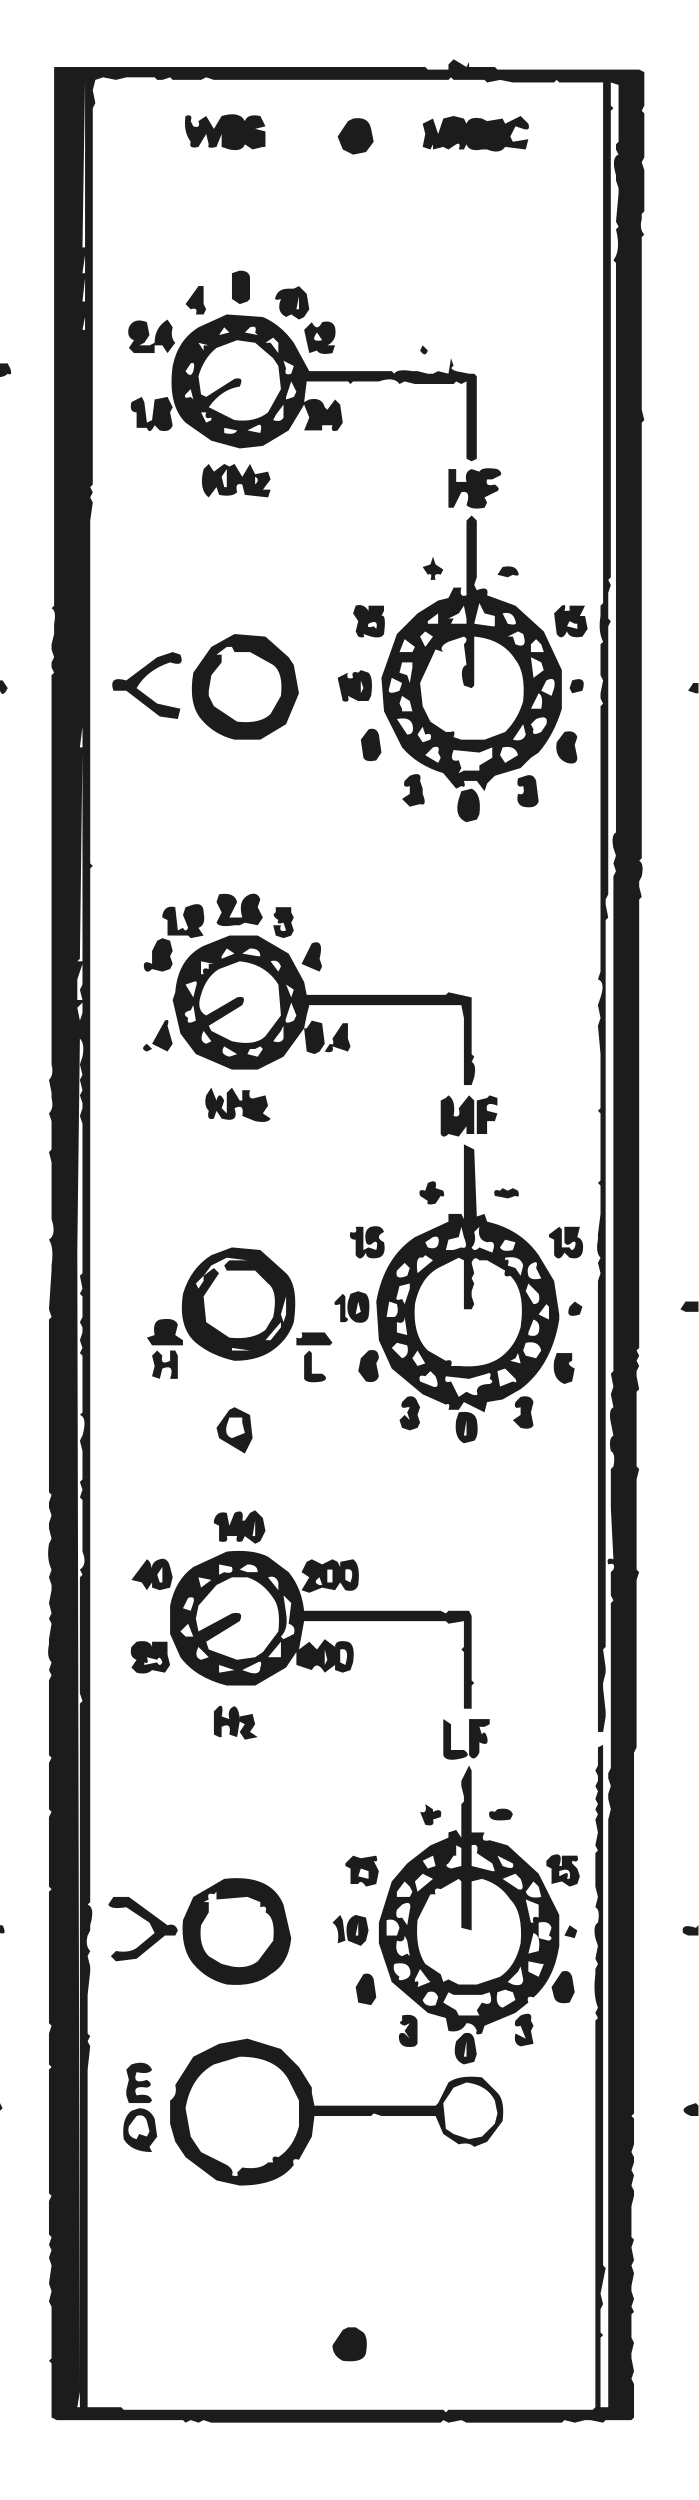
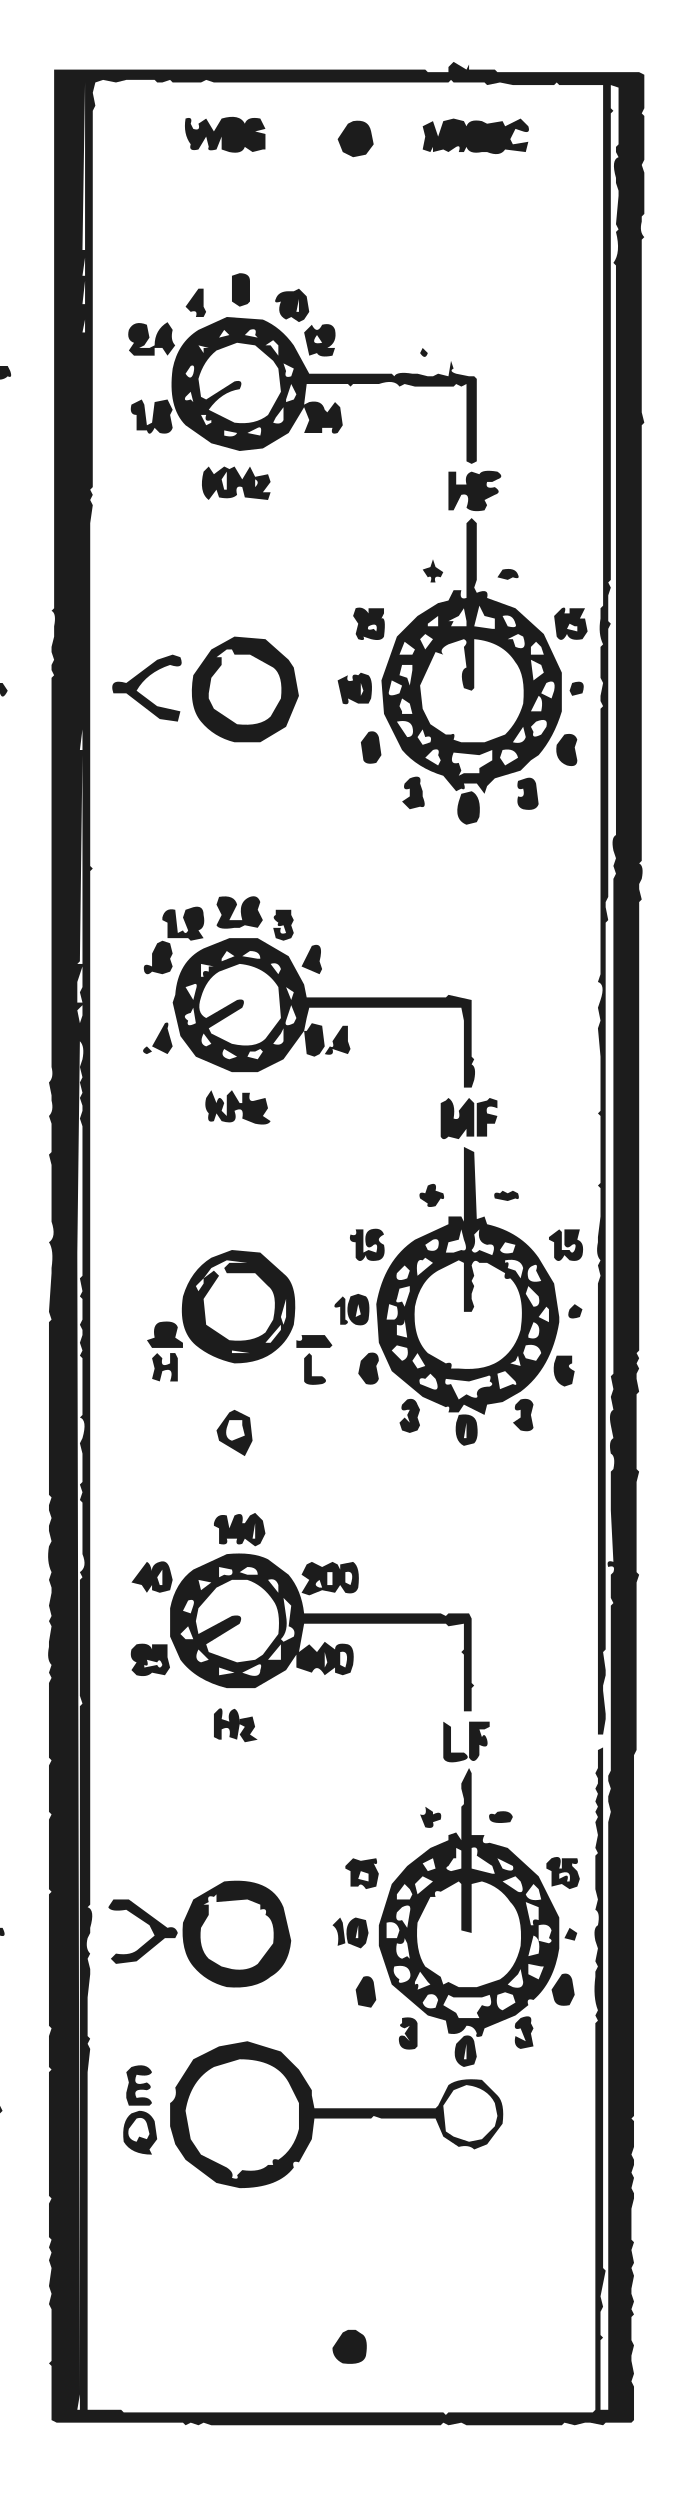
- <svg xmlns="http://www.w3.org/2000/svg" viewBox="0 0 271 970" data-from="Modules/FILTERS/M462C/MECHANICAL/1985 - M462C - 462-04-008 - STEREO EQUALIZER MODULE MODULE LAYOUT.jpg" data-kind="layout">
+ <svg xmlns="http://www.w3.org/2000/svg" viewBox="0 0 262 970" data-from="Modules/FILTERS/M462C/MECHANICAL/1985 - M462C - 462-04-008 - STEREO EQUALIZER MODULE MODULE LAYOUT.jpg" data-kind="layout">
  <defs>
    <clipPath id="c">
-       <rect width="271" height="970" />
+       <rect width="262" height="970" />
    </clipPath>
  </defs>
  <g clip-path="url(#c)">
-     <g transform="translate(-616 -506)" fill="#1c1c1c">
+     <g transform="translate(-616 -505)" fill="#1c1c1c">
      <path class="line" d="M792 529L797 532L798 530L798 532L808 532L809 533L811 533L864 533L866 534L866 547L865 549L866 550L866 565L866 567L865 569L866 572L866 588L865 589L865 591Q864 595 866 597L865 598L865 663L865 665L866 669L865 670L865 839L864 840Q866 841 865 846L864 848L864 850L865 854L864 855L864 1029L863 1030L864 1032L863 1034L864 1036L863 1038L863 1040L864 1045L863 1046L863 1061L863 1063L863 1075L864 1076L863 1080L863 1082L863 1115L864 1116L863 1119L863 1121L863 1184L862 1186L862 1188L862 1326L861 1327L862 1328L862 1338L861 1341L862 1343L862 1345L861 1348L862 1350L861 1354L862 1356L862 1358L861 1362L861 1364L861 1374L862 1375L861 1378L862 1383L861 1385L862 1388L861 1393L861 1395L862 1398L861 1401L862 1403L861 1404L861 1413L862 1415L861 1419L861 1421L862 1426L861 1429L862 1431L862 1444L861 1445L851 1445L850 1446L845 1445L843 1445L839 1446L835 1445L834 1446L799 1446L797 1446L795 1445L790 1446L788 1445L787 1446L698 1446L695 1445L693 1446L690 1445L688 1446L687 1445L638 1445L636 1444L636 1423L635 1422L636 1421L636 1401L635 1399L636 1395L635 1392L636 1385L635 1382L636 1379L635 1377L636 1374L635 1373L635 1360L636 1358L635 1357L635 1335L635 1333L635 1309L636 1308L635 1307L635 1295L636 1292L635 1291L635 1271L635 1269L635 1240L636 1239L635 1238L635 1213L635 1211L636 1209L635 1208L635 1192L635 1190L636 1188L635 1187L635 1158L636 1156L635 1154L636 1151Q634 1149 635 1144L635 1142L636 1136L635 1134L636 1132L635 1128L636 1123L636 1121L635 1118L636 1115Q634 1111 635 1105L636 1103L635 1099L635 1097L636 1094L635 1091L635 1089L636 1086L635 1085L635 1070L635 1068L635 1018L636 1017L635 1014L636 999L636 997Q637 990 635 987Q638 985 636 979L636 977L636 957L635 953L636 952L636 943L636 941L635 938Q637 936 636 932L636 930L635 925Q637 923 636 919L636 917L636 768L637 767L636 765L636 763L637 761L636 758L636 756L637 752L637 748Q638 743 636 742L637 741L637 532L781 532L782 533L784 533L790 533L790 531L792 529ZM656 536L653 537L652 541L653 546L652 548L652 694L651 695L652 697L651 699L652 701L651 708L651 710L651 841L652 842L651 843L651 1142L651 1144L651 1244L650 1245Q653 1246 651 1253L651 1255L650 1257Q649 1261 651 1263L650 1265L651 1269L651 1271L650 1280L650 1282L650 1295L651 1296L650 1298L651 1300L650 1309L650 1311L650 1440L651 1440L659 1440L663 1440L664 1441L788 1441L789 1442L790 1441L846 1441L847 1440L847 1290L848 1289L847 1287L848 1285Q846 1280 847 1272L847 1270L848 1268L847 1266L848 1261L847 1258Q846 1253 848 1252Q849 1247 847 1246L848 1242L847 1238L847 1225L848 1224L847 1222L848 1217L847 1212L848 1210L847 1208L848 1206L847 1204L848 1201L847 1199L848 1197L848 1195L847 1193L848 1191L848 1184L850 1183L850 1385L851 1386L849 1396L850 1400L849 1402L849 1411L850 1412L849 1413L849 1440L852 1440L852 1214L852 1212L853 1208L852 1204L852 1202L853 1199L852 1196L852 1194L853 1192L853 1128L854 1127L853 1125L853 1116L854 1115Q855 1112 852 1113Q851 1110 854 1111L853 1091L853 1089L853 1076L854 1075Q855 1070 853 1069Q852 1064 854 1063L853 1058Q852 1053 854 1052L853 1047L854 1044L853 1039L854 1038L854 846L855 844L854 841L855 838L854 835Q853 830 855 829L855 608L854 607Q857 603 855 595L856 594L855 592L856 581L856 579L855 576L855 574Q853 567 856 566L855 564L855 562L856 561L856 553L856 551L856 539L853 538L853 547L854 548L853 549L853 709L853 711L853 730L852 731L853 733L852 736L852 746L853 747L852 749L852 853L851 855L851 857L852 862L851 863L851 1128L851 1130L851 1145L850 1146L851 1153L851 1155L850 1159L850 1161L851 1170L851 1172L850 1178L848 1178L848 1005L848 1003L849 1000L848 996L849 994Q847 992 848 987L848 985L849 977L849 975L849 966L848 965L849 964L849 956L849 954L849 938L848 937L849 936L849 917L849 915L848 904L849 901L848 896L849 893Q851 887 848 886L849 883L849 780L850 779L849 777L849 775L850 770L849 768L849 756L850 755Q848 751 849 745L849 741L850 740L850 538L833 538L832 537L831 538L817 538L815 538L810 537L805 538L804 537L792 537L791 536L790 537L701 537L699 537L696 536L694 537L683 537L682 536L679 537L677 537L676 536L667 536L665 536L661 537L656 536ZM649 537L648 602L649 602L649 537ZM649 605L648 612L649 612L649 605ZM649 614L648 623L649 623L649 614ZM649 629L648 634L649 634L649 629ZM648 788L647 796L648 796L648 788ZM648 798L647 878L646 879L648 879L648 798ZM648 880L646 886L646 894L648 894L647 890L648 888L648 886L648 880ZM648 895L646 897L647 902L648 899L648 895ZM647 909L646 991L646 993L647 1433L647 1167L648 1166L647 1163L647 1141L647 1139L647 1118L648 1117L647 1115Q650 1113 648 1108L648 1106L648 1088L647 1087L648 1084L647 1081L648 1080L648 1071L648 1069L647 1065L648 1063Q650 1056 647 1055L648 1054L648 1046L648 1042L648 1032L647 1031L648 1029L647 1026L648 1023L648 1021L647 1019L648 1017L648 1009L647 1008L648 1006L647 1001L648 1000L648 942L647 939L648 936L648 934L647 931L648 929L647 925L648 923L647 919L648 916Q649 911 647 909ZM647 1434L646 1440L647 1440L647 1434ZM299 623Q309 622 316 624L326 633L330 639L331 644L334 646L345 646L347 645L348 646L477 646L478 647L480 646L484 647L486 646L487 647L619 647L620 649Q621 652 619 651Q617 653 613 652L612 651L602 651L597 652L596 651L501 651L500 650L497 651L493 650L491 650L370 650L369 649Q367 652 361 650Q359 648 354 649L352 650L347 649L332 650L330 660L322 670L312 675L302 675Q290 673 284 665L279 654L279 644Q281 634 288 629L299 623ZM299 744L310 744L322 750L330 763L331 769Q335 767 345 768L347 769L349 768L350 769L453 769L454 770L617 770L619 773Q617 777 616 774L519 774L515 773L513 774L511 773Q509 776 503 774Q501 772 497 773L495 773L391 773L390 772L389 773L377 773L375 772L370 773L366 773L357 772L355 772L349 773L346 772Q342 774 336 773L331 772Q330 785 321 791L311 796L300 796L292 793L283 787L278 777L277 769L280 758L288 749L299 744ZM300 864Q309 863 315 866L324 874L329 882L330 888L332 889L342 889L343 888L344 889L566 890L567 891L569 891L572 890L588 890L591 891L593 890L596 891L598 890L601 891L607 890L610 891L612 891Q617 890 615 894L552 894L549 893L546 894L544 893L541 894L539 893L537 894L535 893L533 894L532 893L357 893L356 892L355 893L342 893L338 892L333 893Q331 891 330 894L329 901L321 911Q314 918 299 916Q287 913 281 905L278 899L277 887Q279 874 288 869L300 864ZM301 1226Q310 1225 315 1228L322 1233L328 1242L330 1251L433 1251Q434 1254 440 1252L442 1252L534 1252L536 1253L538 1253L541 1252L542 1253L577 1253L580 1252L582 1253L617 1253Q619 1257 616 1256L612 1257L611 1256L452 1256L450 1255L448 1256L444 1255L442 1256L438 1255L435 1256Q433 1253 427 1255L425 1256Q423 1253 417 1255L415 1256L413 1255L411 1255L394 1255L393 1256L392 1255L330 1255L329 1258L330 1260L324 1270L320 1274Q313 1280 299 1278L293 1276L285 1271L278 1259L278 1246Q281 1236 289 1231L301 1226ZM301 1295Q317 1296 324 1307L329 1320L335 1321L575 1321L578 1322L579 1321L589 1321L590 1322L616 1322L617 1324L616 1325L455 1325L453 1325L445 1324L441 1325Q439 1323 435 1324L431 1325L426 1324L424 1325Q422 1322 416 1324L414 1324Q407 1322 406 1325Q404 1323 400 1324L398 1324L330 1324L328 1326Q327 1337 320 1342Q313 1348 301 1348Q288 1346 282 1339L276 1327L276 1316Q278 1306 286 1301L293 1297L301 1295Z" />
      <path class="text" d="M688 551Q691 550 690 553L691 555Q694 556 693 553L696 551L699 556L702 551Q709 549 711 553Q712 550 717 551L719 555L715 556L719 557L719 563L718 563L714 564L711 562Q710 565 705 564L702 563L702 558L700 563Q696 564 697 562L696 558L693 563Q689 564 690 561Q687 557 688 551ZM792 551L796 552L797 554Q798 551 803 552L805 553L811 552L812 554L818 551L821 554Q822 557 819 556L816 555L814 559L815 561L821 560L820 564L812 563Q810 566 805 564L803 564Q798 565 797 562L796 564L794 564Q795 561 793 562L790 564L788 563L784 564L784 562L783 564L780 563L781 558L780 554L784 552L786 558L788 552L792 551ZM697 686L699 689L703 686L705 687L707 686L710 691L713 686L715 690L720 689L721 692L718 696L721 696L720 699L711 698L710 694Q707 693 708 697Q706 699 701 698L700 695L697 699Q693 696 695 688L697 686ZM704 688L702 691L703 695L704 695L704 688ZM715 691L715 695L715 694Q717 692 715 691ZM701 853Q707 852 708 856L705 862L710 862Q708 855 713 853Q716 852 717 855L716 858L718 862L716 865L711 864L709 865L707 865Q701 866 700 864L702 860L700 856L701 853ZM698 928L700 933Q701 929 703 933L702 936L704 938L704 930L706 928L709 933L710 933L710 929L713 929Q712 933 715 932L719 931L720 935L718 938L721 940Q720 942 715 941L710 939Q711 934 707 936Q709 942 702 940L700 937L699 940Q696 941 697 937Q695 935 696 931L698 928ZM790 931Q793 933 792 939Q795 940 794 936L798 931L800 933L800 946L797 946L797 943L794 947L790 946Q788 948 787 946L787 933L789 932L790 931ZM806 931L809 932L809 935Q804 933 805 937L809 938L808 941L805 941L805 946L801 946L801 933L805 932L806 931ZM715 1092L718 1095L719 1100L717 1104L715 1105L711 1102L710 1104Q707 1105 708 1102L704 1102Q705 1105 701 1104L701 1098L699 1097L699 1096Q700 1092 704 1093L705 1098L707 1093Q711 1091 710 1096L711 1096L713 1093L715 1092ZM715 1096L714 1102L715 1102L715 1096ZM737 1111L741 1113L745 1111L747 1112L748 1114L748 1112L753 1111Q756 1113 755 1121Q754 1124 750 1123L748 1120L746 1123L741 1122L736 1124L733 1123L736 1118L733 1116L735 1112L737 1111ZM743 1115L743 1120L745 1120L745 1115L743 1115ZM750 1115L750 1119L752 1120Q754 1114 750 1115ZM740 1118Q737 1120 740 1121L741 1121L740 1118ZM701 1168Q703 1167 702 1172L705 1173Q704 1169 707 1168Q709 1169 709 1174L709 1172L714 1171L715 1175L713 1178L716 1180L711 1181L709 1178L711 1175L709 1174L708 1180L705 1179Q706 1174 702 1176L702 1180L701 1180L699 1179L699 1170L701 1168Z" />
-       <path class="tb" d="M753 552Q759 551 760 556L761 561L758 565L753 566L749 564L747 559L751 553L753 552ZM709 611Q713 611 713 614L713 622L712 623L709 624L706 622L706 612L709 611ZM693 617L695 617L695 624L696 626L695 628L692 628Q693 625 690 626L688 624L693 617ZM732 617L735 620L736 626L734 629L732 630L729 628L727 629Q723 627 725 622Q722 623 723 621Q724 618 728 618L730 618L732 617ZM732 621L731 626L732 626L732 621ZM704 628L718 629Q725 632 730 639L736 650L768 650L769 651Q770 649 776 650L778 650L782 651L784 651L786 650L790 651L791 645L792 648Q790 649 793 650L798 651L800 651L801 652L801 684L799 685L797 684L797 654L795 655L793 654L792 655L779 655L777 655L773 654L771 655Q769 652 763 654L761 654L753 654L752 655L751 654L735 654L734 662L736 661Q741 660 742 664L743 665L746 661L748 663L749 670L747 673Q744 674 745 671L743 671L741 671L741 673L734 673L736 668L734 663L728 673L718 679L709 680L698 677L688 670Q681 663 683 648Q685 638 693 633L704 628ZM703 633L701 636L705 635L703 633ZM713 633L711 635L716 636L715 635Q716 632 713 633ZM722 637L719 639L721 639L724 643L724 639L722 637ZM708 638L700 641Q695 645 693 652L694 659L696 660L707 653Q711 652 709 656Q702 657 697 664L707 669Q715 670 720 666L725 657L724 648L722 645L715 639L708 638ZM693 639L695 642L695 640L697 640L693 639ZM726 646L727 649Q726 652 729 651L730 648L726 646ZM690 647L688 650Q690 653 691 650Q692 646 690 647ZM729 654L727 660L727 661L730 660L731 658L729 654ZM690 657L688 659Q687 661 690 660L691 661L690 657ZM726 663L723 667L722 669Q725 670 726 668L726 663ZM694 666L696 670L698 669L698 668Q695 669 696 666L694 666ZM716 671L712 673L717 674Q718 670 716 671ZM703 672L703 674Q707 675 708 673L703 672ZM681 630L683 633Q682 637 684 639L681 643L679 640L676 640L676 643L668 643L666 641L668 638Q665 637 666 633Q668 629 673 631L674 636L672 639L670 640L674 640L676 639Q676 633 681 630ZM737 631Q739 635 741 631Q745 630 746 633Q747 638 743 640L746 640L745 643Q740 644 739 642L736 643L734 634L737 631ZM739 635Q736 639 741 638L739 635ZM780 640L782 642Q781 645 779 642L780 640ZM671 660L672 662L673 670L675 669L676 661L681 660L683 664L682 666L683 671Q682 674 678 673L676 671Q674 675 673 672L669 672L669 666Q666 666 667 662L671 660ZM790 688L793 688L793 693L797 693Q796 689 799 688L802 689Q803 687 809 688Q812 690 809 691L807 692L805 692Q804 695 808 694Q811 696 808 697L804 699L805 701L804 703Q799 704 797 702Q799 696 795 697L792 703L790 703L790 688ZM799 706L801 708L801 730L800 733L801 735Q806 733 805 737L816 741L827 751L834 766L834 781Q831 791 825 798L822 800L818 804L808 807L805 810L804 813L801 809L796 809Q797 812 795 811L793 812L788 806Q778 803 772 796L765 782L764 769L770 752L778 744L786 739L790 738L792 734L795 734Q794 738 797 737L797 708L799 706ZM802 740L800 748L807 749L808 749L808 745L804 744L802 740ZM796 741L794 744L790 746L792 746L791 748L797 748L797 746L796 741ZM786 744L782 747L782 748L786 748L786 744ZM811 744L813 748Q817 749 816 747Q815 743 811 744ZM781 751L779 753L781 757L784 753L781 751ZM817 751L813 753L815 753L816 756Q821 758 819 752L817 751ZM796 753L790 755Q786 757 788 759L785 758L779 771L780 780L783 786L789 790L791 790Q793 789 792 792L795 793L804 793L812 790Q817 785 819 778Q820 767 816 762Q811 754 800 753L800 772L799 773L796 772Q794 765 797 764L796 756Q798 754 796 753ZM773 754L771 759L776 759L777 757L773 754ZM824 754L822 756L822 759L827 759L826 756L824 754ZM822 761L823 769L827 766L826 763L822 761ZM772 763L771 767L774 768L775 771L776 765L776 763L772 763ZM768 769L767 773Q766 776 771 774L772 771L768 769ZM828 770L826 774L830 776L831 773Q832 768 828 770ZM825 775L822 781L826 781Q827 776 825 775ZM772 776L771 779L772 781L772 782L776 782L775 778L772 776ZM770 785L774 791Q777 791 776 787Q775 784 770 785ZM824 785L822 787L823 789Q822 792 826 790L828 787Q829 783 824 785ZM819 787L815 793Q819 794 820 791L819 787ZM780 788L778 791L780 794L783 793Q784 790 781 791L780 788ZM784 796L781 799L786 802L787 800L786 798Q787 795 784 796ZM807 796L802 798L792 797Q790 802 794 801L795 804L794 806L796 805L802 805L802 803L807 800L807 796ZM811 796L810 799L812 802L817 799Q816 795 811 796ZM784 722L785 725L788 727L787 729Q784 728 785 731L783 731Q784 728 782 729L780 726L783 725L784 722ZM811 726Q816 725 817 728Q818 730 815 729L813 730L809 729L811 726ZM754 741Q757 740 759 743L759 741L765 741L765 743L764 745Q766 744 765 752Q764 754 760 753L757 752Q758 754 755 753L754 751L755 747L753 744L754 741ZM759 748Q758 750 761 749L762 750Q763 746 759 748ZM834 741Q836 740 835 743L837 743L837 741L843 741L841 745L843 745L844 750L842 753Q837 754 836 751Q834 755 832 752L831 744L834 741ZM837 747L836 749L840 750L840 748L839 748L837 747ZM1194 748Q1215 746 1222 760L1226 770L1226 780L1222 789L1215 796Q1208 802 1195 800Q1184 797 1178 790Q1174 785 1173 777L1161 776L1159 776L1015 776L1014 775Q1012 777 1008 776L1006 775L1004 776L1001 775Q999 777 995 776L992 775L990 776L987 775L983 776L980 775L976 776L975 775L886 775L883 774L885 771L931 771L934 772L938 771L940 771L953 772L955 772L1136 772L1137 773L1138 772L1151 772L1153 772L1159 773L1162 772L1166 773L1168 773L1173 772L1173 767L1182 754L1194 748ZM707 752L719 753L728 761L730 764L732 775L727 787L717 793L707 793Q699 791 694 785Q689 779 691 767L698 757L707 752ZM704 757L700 760L702 760L702 763L698 768L697 774L697 776L699 780L708 786Q717 787 721 783L725 776Q726 767 722 764L713 759L707 759L706 757L704 757ZM683 759L686 760Q688 765 682 763Q673 766 669 773L677 779L686 781L685 785L678 784L665 774L660 774Q658 768 665 770L677 761L683 759ZM756 766L759 767Q761 769 760 776L759 778L755 778L751 776Q752 779 749 778L747 769L751 767Q750 770 753 769Q752 766 755 767L756 766ZM756 770L756 775L757 773L756 770ZM838 770Q844 768 842 774L838 775L837 773L838 770ZM759 789Q762 788 763 791L764 798L762 801Q758 802 757 800L756 793L759 789ZM835 790Q839 789 840 792L839 795L840 800Q840 803 836 802Q831 800 832 794L835 790ZM775 807Q780 805 779 809L780 812L780 814Q782 819 779 818L775 819L772 816L775 814L775 811Q772 812 773 809L775 807ZM820 807Q823 806 824 809L825 817Q824 820 819 819Q816 818 817 814Q820 815 819 811Q816 812 817 808L820 807ZM799 812Q803 814 802 822L801 824L797 825Q792 823 794 816L795 813L799 812ZM691 857Q695 856 695 860Q696 865 693 866L695 869L690 870L689 869L681 869L681 863L679 862L679 861Q680 857 684 858L685 867L687 866Q688 868 689 866L687 861L688 858L691 857ZM723 858L729 858L729 860L730 862L729 864L730 867L729 869L726 870L723 869L722 865L725 865Q724 868 727 867L726 864Q723 865 724 863Q721 861 723 860L723 858ZM705 869L716 869L728 876L734 887L735 892L789 892L790 891L799 893L799 915L800 916L799 918Q801 919 800 924L799 927L796 927L796 901L795 896L736 896L735 900L734 905L735 905L737 902L741 903L742 911L740 914L738 915L735 914L734 905L726 916L716 921L706 921L692 915L686 907L683 894L684 891Q685 878 695 873L705 869ZM704 874L702 877L702 878L707 876L704 874ZM713 874L710 876L716 877L717 877Q717 874 713 874ZM694 879L694 884L695 884Q694 881 697 882L697 880L699 880L694 879ZM709 879L701 882Q696 885 694 892Q692 898 696 900L708 893Q712 892 710 896L697 904L698 906L706 910Q715 912 719 908L725 900L724 888Q719 880 709 879ZM721 879L724 883L725 881Q724 878 721 879ZM691 887L688 888L691 893L692 889Q693 886 691 887ZM727 888L729 893L730 890L727 888ZM729 895L727 901Q726 904 730 902L731 900L729 895ZM691 896L690 898Q686 899 689 901Q688 904 692 902L691 896ZM726 904L725 906L722 910Q725 911 726 909L726 904ZM695 906Q693 910 696 911L698 910L695 906ZM703 912Q701 915 705 916L708 915L703 912ZM717 912L715 913L713 913L712 915L716 916L718 913L717 912ZM679 870L682 871L683 875L682 877L683 880L682 882L679 883L675 882Q673 884 672 882Q671 878 675 880L675 877L675 875L677 871L679 870ZM737 872Q742 870 740 878L741 881L740 883L733 880L737 872ZM680 902Q682 901 681 904L683 911L681 914L675 911L680 902ZM749 903L751 903L751 909L752 912L751 914L745 912Q746 915 742 914L744 911Q746 912 745 909L749 903ZM673 911L675 913L673 914Q670 913 673 911ZM796 950L800 952L801 978L804 977L805 980Q818 983 825 993L831 1003L833 1016L833 1018Q830 1036 818 1045L811 1049L805 1050L804 1054L796 1050L794 1053L790 1053Q791 1050 789 1051L780 1047L768 1037L763 1026L762 1011Q765 994 777 986L790 980L790 977L795 977L796 979L796 950ZM795 982L794 986L790 987L789 991L792 991L795 990Q798 991 796 986L795 982ZM802 982L800 984Q801 988 799 990Q800 992 802 990L807 992Q809 987 805 988Q801 987 802 982ZM784 986L781 988L782 990Q785 991 786 989Q787 985 784 986ZM812 987L810 990Q811 992 815 991L816 988L812 987ZM781 993L780 994Q777 993 778 1000L784 995L781 993ZM794 994L786 998Q779 1002 777 1012Q776 1024 782 1030L789 1034Q792 1033 791 1036L794 1036Q805 1037 811 1032Q816 1028 818 1021Q820 1007 814 1001Q811 1002 812 999L805 995L802 995Q800 993 799 996L800 1000L799 1002L800 1004L799 1007L799 1009L800 1012L799 1014L796 1014L796 995L794 994ZM812 994L812 995Q814 994 813 997L816 998L818 1001L819 997Q818 993 812 994ZM773 996L770 999Q769 1003 774 1001L775 998L773 996ZM823 996Q820 997 821 1001Q822 1003 826 1002L824 998Q825 995 823 996ZM775 1004L771 1005L770 1009Q769 1011 772 1010L773 1012L775 1006L775 1004ZM821 1004L820 1007L823 1012Q826 1012 825 1008L821 1004ZM767 1011L766 1017L769 1017Q771 1016 770 1012L767 1011ZM828 1012L825 1016L829 1018L829 1013L828 1012ZM773 1017Q773 1020 770 1019L770 1023L774 1024L773 1017ZM823 1018L821 1023L821 1024Q824 1025 825 1023Q826 1019 823 1018ZM770 1027L768 1029L772 1033Q775 1032 774 1028L770 1027ZM820 1027L819 1030L820 1032L824 1033L826 1030Q825 1026 820 1027ZM778 1030L776 1033L778 1036L781 1035L778 1030ZM817 1031L816 1033L814 1034L818 1035L817 1031ZM812 1037L809 1038L810 1044L815 1042Q817 1043 816 1041L812 1037ZM783 1038L781 1040Q778 1039 779 1042L784 1044Q787 1045 785 1040L783 1038ZM805 1039L798 1041L789 1040Q788 1043 791 1042L794 1048L797 1046L799 1047Q802 1048 801 1046Q801 1043 806 1043Q808 1042 806 1041Q807 1038 805 1039ZM782 965Q786 963 785 967L788 968Q789 971 787 970L785 973Q781 974 782 972L779 970Q778 967 781 968L782 965ZM811 967L813 968L815 967L817 968Q818 971 816 970L813 971L808 970Q807 967 810 968L811 967ZM754 982L757 982L757 991L759 990L762 991Q763 987 761 988Q759 990 758 988Q757 983 760 982Q764 981 765 984Q761 986 765 988Q766 993 763 994Q758 995 758 992Q756 996 754 993L754 987Q751 987 752 984Q755 985 754 982ZM833 982L834 983L834 990L837 990Q838 992 839 990Q840 987 838 988Q836 990 835 988L835 982L841 982L840 986Q843 987 842 992Q841 995 837 994L835 992Q833 996 831 993L831 987L829 986L829 985L833 982ZM1196 988L1204 988Q1205 991 1210 990L1219 998Q1225 1005 1225 1019Q1222 1029 1216 1035L1207 1040L1198 1041L1187 1038L1176 1029L1172 1017L1147 1017L1146 1016L1144 1017Q1142 1015 1137 1016L1132 1017L1131 1016L999 1016L995 1015L994 1016L984 1016L982 1015L981 1016L967 1016Q965 1014 960 1015L957 1016L956 1015L882 1015L880 1014L882 1011L912 1011L913 1012L915 1011L917 1012Q918 1010 924 1011L925 1012L1074 1012L1077 1013L1080 1012L1089 1013L1091 1013L1172 1013Q1172 1013 1172 1009Q1174 999 1182 994L1196 988ZM706 990L717 991L727 1000Q732 1005 730 1019Q728 1025 723 1029Q717 1034 707 1034Q698 1032 692 1027Q685 1021 687 1008Q690 998 698 993L706 990ZM704 994L698 997L695 1001L699 998L701 1000L695 1009L696 1019L705 1025Q714 1026 719 1022L722 1017Q724 1007 720 1004L715 999L704 999L703 997L705 995L712 995L704 994ZM695 1001L692 1004L693 1006L695 1003L695 1001ZM727 1009L725 1016L726 1019L727 1016L727 1009ZM725 1019L719 1026L721 1026L725 1021L725 1019ZM706 1029L706 1030L713 1030L706 1029ZM755 1007L758 1008Q760 1010 759 1017Q758 1020 754 1019Q750 1017 751 1011L752 1008L755 1007ZM755 1011L754 1016L756 1015L755 1011ZM749 1008L750 1009L750 1017Q752 1018 750 1019L748 1019L748 1012Q745 1013 746 1011L749 1008ZM839 1011L842 1013L841 1016Q835 1018 837 1013L839 1011ZM678 1018Q684 1017 685 1020L684 1024L687 1026L687 1028L675 1028L673 1025L676 1024Q675 1019 678 1018ZM733 1023L742 1023L745 1027L744 1028L731 1028L731 1025Q734 1026 733 1023ZM677 1030L679 1032Q678 1036 682 1034L682 1030L684 1030L685 1032L685 1041L682 1041Q684 1035 679 1037L678 1041L675 1040L676 1036L675 1032L677 1030ZM736 1030L737 1031L737 1039L741 1039Q744 1041 741 1042Q735 1043 734 1041L734 1032L736 1030ZM759 1030Q763 1029 763 1033L762 1035L763 1040Q762 1043 758 1042L755 1038L756 1033L759 1030ZM832 1031L838 1031L838 1034Q835 1035 839 1037L838 1042L835 1043Q830 1041 831 1034L832 1031ZM774 1048Q777 1047 778 1050L779 1052L778 1055L779 1058L778 1060L775 1061L772 1060L771 1057L773 1055L775 1057L774 1054L775 1052L774 1052Q771 1053 772 1050L774 1048ZM818 1048Q822 1047 823 1050L822 1054L823 1059Q822 1061 818 1060L815 1057L818 1055L818 1052Q815 1053 816 1050L818 1048ZM707 1052L713 1055L714 1064L711 1070L701 1064L700 1060L705 1053L707 1052ZM705 1056L704 1059Q703 1063 706 1064L711 1062L710 1058L710 1056L705 1056ZM794 1054Q800 1053 801 1057Q802 1063 800 1065L796 1066Q792 1064 793 1057L794 1054ZM797 1057L796 1063L797 1063L797 1057ZM704 1108Q714 1107 720 1110L728 1116Q733 1122 734 1131L787 1131L789 1132L790 1131L798 1131L799 1133L799 1158L800 1159L799 1160L799 1169L796 1169L796 1161L796 1159L796 1147L795 1146L796 1145L796 1135L790 1136L789 1135L734 1135L732 1146L736 1143L738 1145L739 1146L742 1142L746 1145Q746 1142 751 1143Q754 1144 753 1151L752 1154L749 1155L746 1154L746 1152L742 1155Q739 1150 737 1154L731 1152L731 1147L727 1153L715 1160L704 1160Q692 1157 686 1149L682 1140L682 1129Q684 1119 691 1114L704 1108ZM701 1113L701 1116L701 1117L703 1116Q707 1117 706 1114L701 1113ZM712 1113L709 1115L712 1116L716 1116Q716 1113 712 1113ZM693 1118L694 1122L698 1119L693 1118ZM706 1118L700 1121L693 1129L692 1134L693 1139L706 1132Q711 1131 709 1135L696 1143L697 1146L708 1150L715 1149L718 1147L724 1139Q725 1130 722 1126Q718 1120 712 1118L706 1118ZM720 1118L724 1123L724 1120Q723 1117 720 1118ZM726 1125L727 1132Q728 1138 725 1141L726 1142L730 1140Q731 1137 728 1136L729 1128L726 1125ZM689 1126L687 1130L690 1131L691 1128Q692 1125 689 1126ZM689 1136L686 1139L688 1141L691 1141L689 1136ZM725 1143L720 1149L725 1149L725 1143ZM693 1145Q691 1149 694 1150L697 1149L693 1145ZM742 1146L742 1152L743 1150L742 1146ZM748 1146L748 1151L750 1152Q752 1145 748 1146ZM716 1151L710 1154L713 1155Q717 1156 717 1153Q718 1150 716 1151ZM701 1152L701 1155L707 1154L701 1152ZM673 1111Q675 1112 675 1117Q674 1112 678 1111Q681 1110 682 1114L683 1118L682 1122L678 1123L675 1122L675 1120L673 1123L671 1120L667 1119L673 1111ZM679 1114L677 1117L678 1120L679 1120L679 1114ZM669 1143Q674 1142 675 1145L675 1143L681 1143L681 1146L681 1148L682 1152L680 1155L675 1154Q673 1156 669 1155L667 1153L669 1150Q666 1149 667 1145L669 1143ZM673 1149Q674 1152 672 1151L672 1152L677 1151Q678 1153 679 1151Q678 1148 677 1150L673 1149ZM788 1173L791 1175L791 1177L791 1185L796 1185Q799 1187 796 1188Q789 1190 788 1187L788 1173ZM798 1173L806 1173L806 1175L804 1176L802 1176L803 1179Q804 1177 805 1180Q806 1184 802 1182L802 1186Q800 1190 798 1187L798 1173ZM798 1191L799 1193L799 1217L804 1217Q802 1221 806 1220L813 1222L825 1233L833 1249L833 1261Q831 1274 823 1281Q820 1280 821 1283L816 1287L804 1292L803 1295Q800 1296 801 1294Q800 1291 797 1291Q795 1295 790 1294L789 1289L782 1287L768 1275L763 1260L763 1252L768 1236L774 1229L783 1222L790 1219L790 1217L793 1216L795 1219L795 1206L796 1205L796 1203L795 1199L795 1197L798 1191ZM793 1222L793 1226L792 1226L790 1229Q788 1230 791 1231L795 1230L795 1223L793 1222ZM799 1222L799 1230L807 1232L808 1232L807 1229L801 1225Q802 1221 799 1222ZM784 1226L780 1228L782 1231L785 1230L784 1226ZM809 1226L811 1230Q816 1232 815 1229L809 1226ZM780 1233L777 1236L778 1240L784 1235L780 1233ZM816 1233L811 1235L817 1239Q820 1240 818 1235L816 1233ZM794 1235L787 1239Q784 1238 785 1241L783 1241L778 1251Q777 1262 781 1268L787 1272L788 1275L790 1274L794 1276L801 1276L810 1273Q816 1269 818 1260Q819 1248 814 1243Q810 1237 803 1235L799 1236L799 1255L795 1254L795 1236L794 1235ZM773 1236L770 1240L770 1242L775 1242L776 1240L775 1238L773 1236ZM823 1236L820 1240Q821 1243 826 1242L825 1238L823 1236ZM820 1243L822 1252L823 1252Q822 1249 825 1250L825 1245L820 1243ZM772 1245L770 1247Q769 1251 772 1250L774 1253L775 1247Q776 1243 772 1245ZM766 1251L766 1257L770 1257L771 1254Q770 1250 766 1251ZM825 1252L825 1258L829 1259Q831 1258 829 1257L830 1254Q829 1251 825 1252ZM823 1256L821 1264L825 1263Q826 1257 823 1256ZM773 1257Q773 1260 770 1259Q769 1264 772 1265L774 1264L775 1265L774 1259L773 1257ZM821 1267L821 1271L825 1273L827 1268L826 1268L821 1267ZM769 1268Q768 1271 771 1273Q770 1275 773 1274Q776 1273 775 1270Q774 1267 769 1268ZM818 1269L817 1271L813 1275L815 1276Q819 1277 819 1274L818 1269ZM779 1270L777 1274L777 1275Q779 1274 778 1277L783 1275L782 1274L779 1270ZM812 1278L809 1279Q808 1284 811 1285L816 1282L815 1279L812 1278ZM782 1279L780 1282Q781 1285 785 1284L786 1281Q785 1278 782 1279ZM790 1279L788 1283L793 1286L794 1288L802 1288L801 1286L803 1283Q808 1285 806 1279L803 1280L792 1280L790 1279ZM781 1206L784 1208L784 1209Q788 1207 787 1211L784 1212Q785 1215 781 1214L779 1209Q782 1210 781 1206ZM809 1208Q814 1207 815 1210L814 1212Q807 1213 806 1211Q805 1208 808 1209L809 1208ZM753 1226L756 1227L762 1226Q763 1229 761 1228L763 1232L762 1237L758 1238Q756 1235 755 1237L752 1237L752 1231L750 1230L750 1229L753 1226ZM756 1231L755 1234L759 1235L759 1232L756 1231ZM830 1226Q835 1224 833 1230L834 1230L834 1226L840 1226Q841 1229 838 1228L838 1229L840 1231L841 1234L840 1237L837 1238L834 1236L830 1237L830 1231L828 1230L828 1228L830 1226ZM833 1232L833 1234L835 1233Q837 1232 836 1235L837 1235Q838 1230 833 1232ZM1193 1231L1206 1231L1217 1239L1224 1251L1224 1263Q1221 1274 1212 1280L1204 1283L1195 1283Q1183 1281 1178 1274L1176 1271L1172 1259L1142 1259L1141 1258L1139 1258Q1132 1257 1129 1259L1127 1258L1125 1258L978 1258L977 1257Q975 1259 971 1258L966 1257L962 1258L960 1258L958 1257L883 1257L881 1256Q880 1252 886 1254L887 1253L897 1253L899 1254L902 1253L904 1254L909 1253L910 1254L1036 1254L1037 1255L1046 1255L1048 1255Q1054 1256 1058 1254L1060 1254L1062 1255L1065 1254L1068 1255L1070 1255L1172 1255L1172 1253Q1174 1242 1181 1237L1193 1231ZM703 1235Q721 1233 726 1245L729 1258Q728 1268 721 1272Q715 1277 704 1276Q696 1274 691 1268Q686 1262 687 1251L691 1242L703 1235ZM700 1240L699 1241Q696 1240 697 1243L695 1244L697 1244L697 1248L694 1253Q693 1261 697 1265L702 1268L706 1269Q712 1270 716 1267L722 1259Q723 1250 719 1248Q720 1245 717 1246L717 1244L712 1242L700 1243L700 1240ZM660 1242L666 1242L681 1253Q684 1252 685 1255L684 1257L680 1257L669 1266L661 1267L659 1265L661 1263Q667 1264 670 1261L676 1256L674 1252L665 1246Q659 1247 658 1245L660 1242ZM748 1249L749 1251L750 1259L747 1260Q748 1254 745 1252L748 1249ZM754 1249L758 1250L759 1255L758 1259L756 1261L751 1259Q749 1251 754 1249ZM755 1252L754 1257L755 1257L755 1252ZM837 1253L840 1255L839 1258L835 1257L837 1253ZM834 1271Q837 1270 838 1273L839 1279L837 1283Q832 1284 831 1281L830 1277L834 1271ZM757 1272Q760 1271 761 1274L762 1281L760 1284L755 1283L754 1277L757 1272ZM772 1288Q777 1287 778 1290L778 1299L777 1300Q772 1301 771 1298Q770 1294 773 1295L775 1297L773 1294L775 1291L773 1292Q770 1291 772 1290L772 1288ZM818 1288Q823 1286 822 1290L823 1292L822 1294L823 1299L818 1300Q815 1299 816 1295L820 1297L818 1292Q815 1293 816 1290L818 1288ZM796 1295Q799 1294 800 1297L801 1303L800 1306L796 1307Q791 1305 793 1298L796 1295ZM797 1298L796 1304L797 1304L797 1298ZM712 1297L725 1301L732 1308L737 1316L737 1318L738 1323L785 1323L786 1322L790 1314Q794 1311 803 1312L809 1318Q812 1321 811 1329L805 1337L800 1339Q798 1337 794 1338L788 1334L785 1327L764 1327L761 1326L760 1327L738 1327L737 1335L732 1344Q729 1343 730 1346Q724 1354 709 1354L700 1352L688 1343L684 1337L682 1330L682 1321Q685 1319 684 1315L691 1304L701 1299L712 1297ZM709 1304L699 1307Q690 1312 688 1324L690 1335L694 1341L704 1346Q707 1348 706 1350Q709 1351 708 1349L710 1347Q717 1348 720 1345L722 1345Q721 1342 724 1343Q730 1339 732 1331L732 1321L728 1313Q723 1304 709 1304ZM797 1314L792 1316L788 1322L789 1332L792 1334L798 1336L803 1335L808 1330L809 1326L808 1321Q805 1315 797 1314ZM1199 1299Q1214 1300 1220 1311L1225 1321L1225 1330Q1223 1340 1217 1345L1214 1347L1209 1350L1199 1352L1186 1348L1177 1341Q1173 1335 1172 1327L926 1327L925 1326L924 1327L908 1327L906 1326L905 1327L884 1327Q879 1325 883 1323L886 1322L887 1323L961 1323L962 1324L963 1323L974 1323L976 1324L979 1323L981 1323L993 1324Q994 1322 1000 1323Q1001 1326 1007 1324L1009 1324L1027 1324L1029 1323L1030 1324L1056 1324L1060 1324L1172 1324L1172 1321L1178 1308L1189 1301L1199 1299ZM667 1307Q673 1305 675 1309Q674 1311 669 1310Q667 1315 673 1313Q676 1315 673 1316Q667 1315 669 1319Q674 1318 675 1321L674 1322L666 1322L665 1319L665 1317L666 1313L665 1309L667 1307ZM670 1324Q674 1324 676 1328L677 1335L674 1339L675 1341Q667 1341 664 1336Q663 1328 667 1325L670 1324ZM669 1327L666 1331Q665 1335 669 1336L670 1334L673 1335L674 1333L673 1329Q672 1326 669 1327ZM751 1409L754 1409L757 1411Q759 1413 758 1419Q757 1423 749 1422Q745 1420 745 1416L749 1410L751 1409Z" />
+       <path class="tb" d="M753 552Q759 551 760 556L761 561L758 565L753 566L749 564L747 559L751 553L753 552ZM709 611Q713 611 713 614L713 622L712 623L709 624L706 622L706 612L709 611ZM693 617L695 617L695 624L696 626L695 628L692 628Q693 625 690 626L688 624L693 617ZM732 617L735 620L736 626L734 629L732 630L729 628L727 629Q723 627 725 622Q722 623 723 621Q724 618 728 618L730 618L732 617ZM732 621L731 626L732 626L732 621ZM704 628L718 629Q725 632 730 639L736 650L768 650L769 651Q770 649 776 650L778 650L782 651L784 651L786 650L790 651L791 645L792 648Q790 649 793 650L798 651L800 651L801 652L801 684L799 685L797 684L797 654L795 655L793 654L792 655L779 655L777 655L773 654L771 655Q769 652 763 654L761 654L753 654L752 655L751 654L735 654L734 662L736 661Q741 660 742 664L743 665L746 661L748 663L749 670L747 673Q744 674 745 671L743 671L741 671L741 673L734 673L736 668L734 663L728 673L718 679L709 680L698 677L688 670Q681 663 683 648Q685 638 693 633L704 628ZM703 633L701 636L705 635L703 633ZM713 633L711 635L716 636L715 635Q716 632 713 633ZM722 637L719 639L721 639L724 643L724 639L722 637ZM708 638L700 641Q695 645 693 652L694 659L696 660L707 653Q711 652 709 656Q702 657 697 664L707 669Q715 670 720 666L725 657L724 648L722 645L715 639L708 638ZM693 639L695 642L695 640L697 640L693 639ZM726 646L727 649Q726 652 729 651L730 648L726 646ZM690 647L688 650Q690 653 691 650Q692 646 690 647ZM729 654L727 660L727 661L730 660L731 658L729 654ZM690 657L688 659Q687 661 690 660L691 661L690 657ZM726 663L723 667L722 669Q725 670 726 668L726 663ZM694 666L696 670L698 669L698 668Q695 669 696 666L694 666ZM716 671L712 673L717 674Q718 670 716 671ZM703 672L703 674Q707 675 708 673L703 672ZM681 630L683 633Q682 637 684 639L681 643L679 640L676 640L676 643L668 643L666 641L668 638Q665 637 666 633Q668 629 673 631L674 636L672 639L670 640L674 640L676 639Q676 633 681 630ZM737 631Q739 635 741 631Q745 630 746 633Q747 638 743 640L746 640L745 643Q740 644 739 642L736 643L734 634L737 631ZM739 635Q736 639 741 638L739 635ZM780 640L782 642Q781 645 779 642L780 640ZM671 660L672 662L673 670L675 669L676 661L681 660L683 664L682 666L683 671Q682 674 678 673L676 671Q674 675 673 672L669 672L669 666Q666 666 667 662L671 660ZM790 688L793 688L793 693L797 693Q796 689 799 688L802 689Q803 687 809 688Q812 690 809 691L807 692L805 692Q804 695 808 694Q811 696 808 697L804 699L805 701L804 703Q799 704 797 702Q799 696 795 697L792 703L790 703L790 688ZM799 706L801 708L801 730L800 733L801 735Q806 733 805 737L816 741L827 751L834 766L834 781Q831 791 825 798L822 800L818 804L808 807L805 810L804 813L801 809L796 809Q797 812 795 811L793 812L788 806Q778 803 772 796L765 782L764 769L770 752L778 744L786 739L790 738L792 734L795 734Q794 738 797 737L797 708L799 706ZM802 740L800 748L807 749L808 749L808 745L804 744L802 740ZM796 741L794 744L790 746L792 746L791 748L797 748L797 746L796 741ZM786 744L782 747L782 748L786 748L786 744ZM811 744L813 748Q817 749 816 747Q815 743 811 744ZM781 751L779 753L781 757L784 753L781 751ZM817 751L813 753L815 753L816 756Q821 758 819 752L817 751ZM796 753L790 755Q786 757 788 759L785 758L779 771L780 780L783 786L789 790L791 790Q793 789 792 792L795 793L804 793L812 790Q817 785 819 778Q820 767 816 762Q811 754 800 753L800 772L799 773L796 772Q794 765 797 764L796 756Q798 754 796 753ZM773 754L771 759L776 759L777 757L773 754ZM824 754L822 756L822 759L827 759L826 756L824 754ZM822 761L823 769L827 766L826 763L822 761ZM772 763L771 767L774 768L775 771L776 765L776 763L772 763ZM768 769L767 773Q766 776 771 774L772 771L768 769ZM828 770L826 774L830 776L831 773Q832 768 828 770ZM825 775L822 781L826 781Q827 776 825 775ZM772 776L771 779L772 781L772 782L776 782L775 778L772 776ZM770 785L774 791Q777 791 776 787Q775 784 770 785ZM824 785L822 787L823 789Q822 792 826 790L828 787Q829 783 824 785ZM819 787L815 793Q819 794 820 791L819 787ZM780 788L778 791L780 794L783 793Q784 790 781 791L780 788ZM784 796L781 799L786 802L787 800L786 798Q787 795 784 796ZM807 796L802 798L792 797Q790 802 794 801L795 804L794 806L796 805L802 805L802 803L807 800L807 796ZM811 796L810 799L812 802L817 799Q816 795 811 796ZM784 722L785 725L788 727L787 729Q784 728 785 731L783 731Q784 728 782 729L780 726L783 725L784 722ZM811 726Q816 725 817 728Q818 730 815 729L813 730L809 729L811 726ZM754 741Q757 740 759 743L759 741L765 741L765 743L764 745Q766 744 765 752Q764 754 760 753L757 752Q758 754 755 753L754 751L755 747L753 744L754 741ZM759 748Q758 750 761 749L762 750Q763 746 759 748ZM834 741Q836 740 835 743L837 743L837 741L843 741L841 745L843 745L844 750L842 753Q837 754 836 751Q834 755 832 752L831 744L834 741ZM837 747L836 749L840 750L840 748L839 748L837 747ZM707 752L719 753L728 761L730 764L732 775L727 787L717 793L707 793Q699 791 694 785Q689 779 691 767L698 757L707 752ZM704 757L700 760L702 760L702 763L698 768L697 774L697 776L699 780L708 786Q717 787 721 783L725 776Q726 767 722 764L713 759L707 759L706 757L704 757ZM683 759L686 760Q688 765 682 763Q673 766 669 773L677 779L686 781L685 785L678 784L665 774L660 774Q658 768 665 770L677 761L683 759ZM756 766L759 767Q761 769 760 776L759 778L755 778L751 776Q752 779 749 778L747 769L751 767Q750 770 753 769Q752 766 755 767L756 766ZM756 770L756 775L757 773L756 770ZM838 770Q844 768 842 774L838 775L837 773L838 770ZM759 789Q762 788 763 791L764 798L762 801Q758 802 757 800L756 793L759 789ZM835 790Q839 789 840 792L839 795L840 800Q840 803 836 802Q831 800 832 794L835 790ZM775 807Q780 805 779 809L780 812L780 814Q782 819 779 818L775 819L772 816L775 814L775 811Q772 812 773 809L775 807ZM820 807Q823 806 824 809L825 817Q824 820 819 819Q816 818 817 814Q820 815 819 811Q816 812 817 808L820 807ZM799 812Q803 814 802 822L801 824L797 825Q792 823 794 816L795 813L799 812ZM691 857Q695 856 695 860Q696 865 693 866L695 869L690 870L689 869L681 869L681 863L679 862L679 861Q680 857 684 858L685 867L687 866Q688 868 689 866L687 861L688 858L691 857ZM723 858L729 858L729 860L730 862L729 864L730 867L729 869L726 870L723 869L722 865L725 865Q724 868 727 867L726 864Q723 865 724 863Q721 861 723 860L723 858ZM705 869L716 869L728 876L734 887L735 892L789 892L790 891L799 893L799 915L800 916L799 918Q801 919 800 924L799 927L796 927L796 901L795 896L736 896L735 900L734 905L735 905L737 902L741 903L742 911L740 914L738 915L735 914L734 905L726 916L716 921L706 921L692 915L686 907L683 894L684 891Q685 878 695 873L705 869ZM704 874L702 877L702 878L707 876L704 874ZM713 874L710 876L716 877L717 877Q717 874 713 874ZM694 879L694 884L695 884Q694 881 697 882L697 880L699 880L694 879ZM709 879L701 882Q696 885 694 892Q692 898 696 900L708 893Q712 892 710 896L697 904L698 906L706 910Q715 912 719 908L725 900L724 888Q719 880 709 879ZM721 879L724 883L725 881Q724 878 721 879ZM691 887L688 888L691 893L692 889Q693 886 691 887ZM727 888L729 893L730 890L727 888ZM729 895L727 901Q726 904 730 902L731 900L729 895ZM691 896L690 898Q686 899 689 901Q688 904 692 902L691 896ZM726 904L725 906L722 910Q725 911 726 909L726 904ZM695 906Q693 910 696 911L698 910L695 906ZM703 912Q701 915 705 916L708 915L703 912ZM717 912L715 913L713 913L712 915L716 916L718 913L717 912ZM679 870L682 871L683 875L682 877L683 880L682 882L679 883L675 882Q673 884 672 882Q671 878 675 880L675 877L675 875L677 871L679 870ZM737 872Q742 870 740 878L741 881L740 883L733 880L737 872ZM680 902Q682 901 681 904L683 911L681 914L675 911L680 902ZM749 903L751 903L751 909L752 912L751 914L745 912Q746 915 742 914L744 911Q746 912 745 909L749 903ZM673 911L675 913L673 914Q670 913 673 911ZM796 950L800 952L801 978L804 977L805 980Q818 983 825 993L831 1003L833 1016L833 1018Q830 1036 818 1045L811 1049L805 1050L804 1054L796 1050L794 1053L790 1053Q791 1050 789 1051L780 1047L768 1037L763 1026L762 1011Q765 994 777 986L790 980L790 977L795 977L796 979L796 950ZM795 982L794 986L790 987L789 991L792 991L795 990Q798 991 796 986L795 982ZM802 982L800 984Q801 988 799 990Q800 992 802 990L807 992Q809 987 805 988Q801 987 802 982ZM784 986L781 988L782 990Q785 991 786 989Q787 985 784 986ZM812 987L810 990Q811 992 815 991L816 988L812 987ZM781 993L780 994Q777 993 778 1000L784 995L781 993ZM794 994L786 998Q779 1002 777 1012Q776 1024 782 1030L789 1034Q792 1033 791 1036L794 1036Q805 1037 811 1032Q816 1028 818 1021Q820 1007 814 1001Q811 1002 812 999L805 995L802 995Q800 993 799 996L800 1000L799 1002L800 1004L799 1007L799 1009L800 1012L799 1014L796 1014L796 995L794 994ZM812 994L812 995Q814 994 813 997L816 998L818 1001L819 997Q818 993 812 994ZM773 996L770 999Q769 1003 774 1001L775 998L773 996ZM823 996Q820 997 821 1001Q822 1003 826 1002L824 998Q825 995 823 996ZM775 1004L771 1005L770 1009Q769 1011 772 1010L773 1012L775 1006L775 1004ZM821 1004L820 1007L823 1012Q826 1012 825 1008L821 1004ZM767 1011L766 1017L769 1017Q771 1016 770 1012L767 1011ZM828 1012L825 1016L829 1018L829 1013L828 1012ZM773 1017Q773 1020 770 1019L770 1023L774 1024L773 1017ZM823 1018L821 1023L821 1024Q824 1025 825 1023Q826 1019 823 1018ZM770 1027L768 1029L772 1033Q775 1032 774 1028L770 1027ZM820 1027L819 1030L820 1032L824 1033L826 1030Q825 1026 820 1027ZM778 1030L776 1033L778 1036L781 1035L778 1030ZM817 1031L816 1033L814 1034L818 1035L817 1031ZM812 1037L809 1038L810 1044L815 1042Q817 1043 816 1041L812 1037ZM783 1038L781 1040Q778 1039 779 1042L784 1044Q787 1045 785 1040L783 1038ZM805 1039L798 1041L789 1040Q788 1043 791 1042L794 1048L797 1046L799 1047Q802 1048 801 1046Q801 1043 806 1043Q808 1042 806 1041Q807 1038 805 1039ZM782 965Q786 963 785 967L788 968Q789 971 787 970L785 973Q781 974 782 972L779 970Q778 967 781 968L782 965ZM811 967L813 968L815 967L817 968Q818 971 816 970L813 971L808 970Q807 967 810 968L811 967ZM754 982L757 982L757 991L759 990L762 991Q763 987 761 988Q759 990 758 988Q757 983 760 982Q764 981 765 984Q761 986 765 988Q766 993 763 994Q758 995 758 992Q756 996 754 993L754 987Q751 987 752 984Q755 985 754 982ZM833 982L834 983L834 990L837 990Q838 992 839 990Q840 987 838 988Q836 990 835 988L835 982L841 982L840 986Q843 987 842 992Q841 995 837 994L835 992Q833 996 831 993L831 987L829 986L829 985L833 982ZM706 990L717 991L727 1000Q732 1005 730 1019Q728 1025 723 1029Q717 1034 707 1034Q698 1032 692 1027Q685 1021 687 1008Q690 998 698 993L706 990ZM704 994L698 997L695 1001L699 998L701 1000L695 1009L696 1019L705 1025Q714 1026 719 1022L722 1017Q724 1007 720 1004L715 999L704 999L703 997L705 995L712 995L704 994ZM695 1001L692 1004L693 1006L695 1003L695 1001ZM727 1009L725 1016L726 1019L727 1016L727 1009ZM725 1019L719 1026L721 1026L725 1021L725 1019ZM706 1029L706 1030L713 1030L706 1029ZM755 1007L758 1008Q760 1010 759 1017Q758 1020 754 1019Q750 1017 751 1011L752 1008L755 1007ZM755 1011L754 1016L756 1015L755 1011ZM749 1008L750 1009L750 1017Q752 1018 750 1019L748 1019L748 1012Q745 1013 746 1011L749 1008ZM839 1011L842 1013L841 1016Q835 1018 837 1013L839 1011ZM678 1018Q684 1017 685 1020L684 1024L687 1026L687 1028L675 1028L673 1025L676 1024Q675 1019 678 1018ZM733 1023L742 1023L745 1027L744 1028L731 1028L731 1025Q734 1026 733 1023ZM677 1030L679 1032Q678 1036 682 1034L682 1030L684 1030L685 1032L685 1041L682 1041Q684 1035 679 1037L678 1041L675 1040L676 1036L675 1032L677 1030ZM736 1030L737 1031L737 1039L741 1039Q744 1041 741 1042Q735 1043 734 1041L734 1032L736 1030ZM759 1030Q763 1029 763 1033L762 1035L763 1040Q762 1043 758 1042L755 1038L756 1033L759 1030ZM832 1031L838 1031L838 1034Q835 1035 839 1037L838 1042L835 1043Q830 1041 831 1034L832 1031ZM774 1048Q777 1047 778 1050L779 1052L778 1055L779 1058L778 1060L775 1061L772 1060L771 1057L773 1055L775 1057L774 1054L775 1052L774 1052Q771 1053 772 1050L774 1048ZM818 1048Q822 1047 823 1050L822 1054L823 1059Q822 1061 818 1060L815 1057L818 1055L818 1052Q815 1053 816 1050L818 1048ZM707 1052L713 1055L714 1064L711 1070L701 1064L700 1060L705 1053L707 1052ZM705 1056L704 1059Q703 1063 706 1064L711 1062L710 1058L710 1056L705 1056ZM794 1054Q800 1053 801 1057Q802 1063 800 1065L796 1066Q792 1064 793 1057L794 1054ZM797 1057L796 1063L797 1063L797 1057ZM704 1108Q714 1107 720 1110L728 1116Q733 1122 734 1131L787 1131L789 1132L790 1131L798 1131L799 1133L799 1158L800 1159L799 1160L799 1169L796 1169L796 1161L796 1159L796 1147L795 1146L796 1145L796 1135L790 1136L789 1135L734 1135L732 1146L736 1143L738 1145L739 1146L742 1142L746 1145Q746 1142 751 1143Q754 1144 753 1151L752 1154L749 1155L746 1154L746 1152L742 1155Q739 1150 737 1154L731 1152L731 1147L727 1153L715 1160L704 1160Q692 1157 686 1149L682 1140L682 1129Q684 1119 691 1114L704 1108ZM701 1113L701 1116L701 1117L703 1116Q707 1117 706 1114L701 1113ZM712 1113L709 1115L712 1116L716 1116Q716 1113 712 1113ZM693 1118L694 1122L698 1119L693 1118ZM706 1118L700 1121L693 1129L692 1134L693 1139L706 1132Q711 1131 709 1135L696 1143L697 1146L708 1150L715 1149L718 1147L724 1139Q725 1130 722 1126Q718 1120 712 1118L706 1118ZM720 1118L724 1123L724 1120Q723 1117 720 1118ZM726 1125L727 1132Q728 1138 725 1141L726 1142L730 1140Q731 1137 728 1136L729 1128L726 1125ZM689 1126L687 1130L690 1131L691 1128Q692 1125 689 1126ZM689 1136L686 1139L688 1141L691 1141L689 1136ZM725 1143L720 1149L725 1149L725 1143ZM693 1145Q691 1149 694 1150L697 1149L693 1145ZM742 1146L742 1152L743 1150L742 1146ZM748 1146L748 1151L750 1152Q752 1145 748 1146ZM716 1151L710 1154L713 1155Q717 1156 717 1153Q718 1150 716 1151ZM701 1152L701 1155L707 1154L701 1152ZM673 1111Q675 1112 675 1117Q674 1112 678 1111Q681 1110 682 1114L683 1118L682 1122L678 1123L675 1122L675 1120L673 1123L671 1120L667 1119L673 1111ZM679 1114L677 1117L678 1120L679 1120L679 1114ZM669 1143Q674 1142 675 1145L675 1143L681 1143L681 1146L681 1148L682 1152L680 1155L675 1154Q673 1156 669 1155L667 1153L669 1150Q666 1149 667 1145L669 1143ZM673 1149Q674 1152 672 1151L672 1152L677 1151Q678 1153 679 1151Q678 1148 677 1150L673 1149ZM788 1173L791 1175L791 1177L791 1185L796 1185Q799 1187 796 1188Q789 1190 788 1187L788 1173ZM798 1173L806 1173L806 1175L804 1176L802 1176L803 1179Q804 1177 805 1180Q806 1184 802 1182L802 1186Q800 1190 798 1187L798 1173ZM798 1191L799 1193L799 1217L804 1217Q802 1221 806 1220L813 1222L825 1233L833 1249L833 1261Q831 1274 823 1281Q820 1280 821 1283L816 1287L804 1292L803 1295Q800 1296 801 1294Q800 1291 797 1291Q795 1295 790 1294L789 1289L782 1287L768 1275L763 1260L763 1252L768 1236L774 1229L783 1222L790 1219L790 1217L793 1216L795 1219L795 1206L796 1205L796 1203L795 1199L795 1197L798 1191ZM793 1222L793 1226L792 1226L790 1229Q788 1230 791 1231L795 1230L795 1223L793 1222ZM799 1222L799 1230L807 1232L808 1232L807 1229L801 1225Q802 1221 799 1222ZM784 1226L780 1228L782 1231L785 1230L784 1226ZM809 1226L811 1230Q816 1232 815 1229L809 1226ZM780 1233L777 1236L778 1240L784 1235L780 1233ZM816 1233L811 1235L817 1239Q820 1240 818 1235L816 1233ZM794 1235L787 1239Q784 1238 785 1241L783 1241L778 1251Q777 1262 781 1268L787 1272L788 1275L790 1274L794 1276L801 1276L810 1273Q816 1269 818 1260Q819 1248 814 1243Q810 1237 803 1235L799 1236L799 1255L795 1254L795 1236L794 1235ZM773 1236L770 1240L770 1242L775 1242L776 1240L775 1238L773 1236ZM823 1236L820 1240Q821 1243 826 1242L825 1238L823 1236ZM820 1243L822 1252L823 1252Q822 1249 825 1250L825 1245L820 1243ZM772 1245L770 1247Q769 1251 772 1250L774 1253L775 1247Q776 1243 772 1245ZM766 1251L766 1257L770 1257L771 1254Q770 1250 766 1251ZM825 1252L825 1258L829 1259Q831 1258 829 1257L830 1254Q829 1251 825 1252ZM823 1256L821 1264L825 1263Q826 1257 823 1256ZM773 1257Q773 1260 770 1259Q769 1264 772 1265L774 1264L775 1265L774 1259L773 1257ZM821 1267L821 1271L825 1273L827 1268L826 1268L821 1267ZM769 1268Q768 1271 771 1273Q770 1275 773 1274Q776 1273 775 1270Q774 1267 769 1268ZM818 1269L817 1271L813 1275L815 1276Q819 1277 819 1274L818 1269ZM779 1270L777 1274L777 1275Q779 1274 778 1277L783 1275L782 1274L779 1270ZM812 1278L809 1279Q808 1284 811 1285L816 1282L815 1279L812 1278ZM782 1279L780 1282Q781 1285 785 1284L786 1281Q785 1278 782 1279ZM790 1279L788 1283L793 1286L794 1288L802 1288L801 1286L803 1283Q808 1285 806 1279L803 1280L792 1280L790 1279ZM781 1206L784 1208L784 1209Q788 1207 787 1211L784 1212Q785 1215 781 1214L779 1209Q782 1210 781 1206ZM809 1208Q814 1207 815 1210L814 1212Q807 1213 806 1211Q805 1208 808 1209L809 1208ZM753 1226L756 1227L762 1226Q763 1229 761 1228L763 1232L762 1237L758 1238Q756 1235 755 1237L752 1237L752 1231L750 1230L750 1229L753 1226ZM756 1231L755 1234L759 1235L759 1232L756 1231ZM830 1226Q835 1224 833 1230L834 1230L834 1226L840 1226Q841 1229 838 1228L838 1229L840 1231L841 1234L840 1237L837 1238L834 1236L830 1237L830 1231L828 1230L828 1228L830 1226ZM833 1232L833 1234L835 1233Q837 1232 836 1235L837 1235Q838 1230 833 1232ZM703 1235Q721 1233 726 1245L729 1258Q728 1268 721 1272Q715 1277 704 1276Q696 1274 691 1268Q686 1262 687 1251L691 1242L703 1235ZM700 1240L699 1241Q696 1240 697 1243L695 1244L697 1244L697 1248L694 1253Q693 1261 697 1265L702 1268L706 1269Q712 1270 716 1267L722 1259Q723 1250 719 1248Q720 1245 717 1246L717 1244L712 1242L700 1243L700 1240ZM660 1242L666 1242L681 1253Q684 1252 685 1255L684 1257L680 1257L669 1266L661 1267L659 1265L661 1263Q667 1264 670 1261L676 1256L674 1252L665 1246Q659 1247 658 1245L660 1242ZM748 1249L749 1251L750 1259L747 1260Q748 1254 745 1252L748 1249ZM754 1249L758 1250L759 1255L758 1259L756 1261L751 1259Q749 1251 754 1249ZM755 1252L754 1257L755 1257L755 1252ZM837 1253L840 1255L839 1258L835 1257L837 1253ZM834 1271Q837 1270 838 1273L839 1279L837 1283Q832 1284 831 1281L830 1277L834 1271ZM757 1272Q760 1271 761 1274L762 1281L760 1284L755 1283L754 1277L757 1272ZM772 1288Q777 1287 778 1290L778 1299L777 1300Q772 1301 771 1298Q770 1294 773 1295L775 1297L773 1294L775 1291L773 1292Q770 1291 772 1290L772 1288ZM818 1288Q823 1286 822 1290L823 1292L822 1294L823 1299L818 1300Q815 1299 816 1295L820 1297L818 1292Q815 1293 816 1290L818 1288ZM796 1295Q799 1294 800 1297L801 1303L800 1306L796 1307Q791 1305 793 1298L796 1295ZM797 1298L796 1304L797 1304L797 1298ZM712 1297L725 1301L732 1308L737 1316L737 1318L738 1323L785 1323L786 1322L790 1314Q794 1311 803 1312L809 1318Q812 1321 811 1329L805 1337L800 1339Q798 1337 794 1338L788 1334L785 1327L764 1327L761 1326L760 1327L738 1327L737 1335L732 1344Q729 1343 730 1346Q724 1354 709 1354L700 1352L688 1343L684 1337L682 1330L682 1321Q685 1319 684 1315L691 1304L701 1299L712 1297ZM709 1304L699 1307Q690 1312 688 1324L690 1335L694 1341L704 1346Q707 1348 706 1350Q709 1351 708 1349L710 1347Q717 1348 720 1345L722 1345Q721 1342 724 1343Q730 1339 732 1331L732 1321L728 1313Q723 1304 709 1304ZM797 1314L792 1316L788 1322L789 1332L792 1334L798 1336L803 1335L808 1330L809 1326L808 1321Q805 1315 797 1314ZM667 1307Q673 1305 675 1309Q674 1311 669 1310Q667 1315 673 1313Q676 1315 673 1316Q667 1315 669 1319Q674 1318 675 1321L674 1322L666 1322L665 1319L665 1317L666 1313L665 1309L667 1307ZM670 1324Q674 1324 676 1328L677 1335L674 1339L675 1341Q667 1341 664 1336Q663 1328 667 1325L670 1324ZM669 1327L666 1331Q665 1335 669 1336L670 1334L673 1335L674 1333L673 1329Q672 1326 669 1327ZM751 1409L754 1409L757 1411Q759 1413 758 1419Q757 1423 749 1422Q745 1420 745 1416L749 1410L751 1409Z" />
    </g>
  </g>
</svg>
